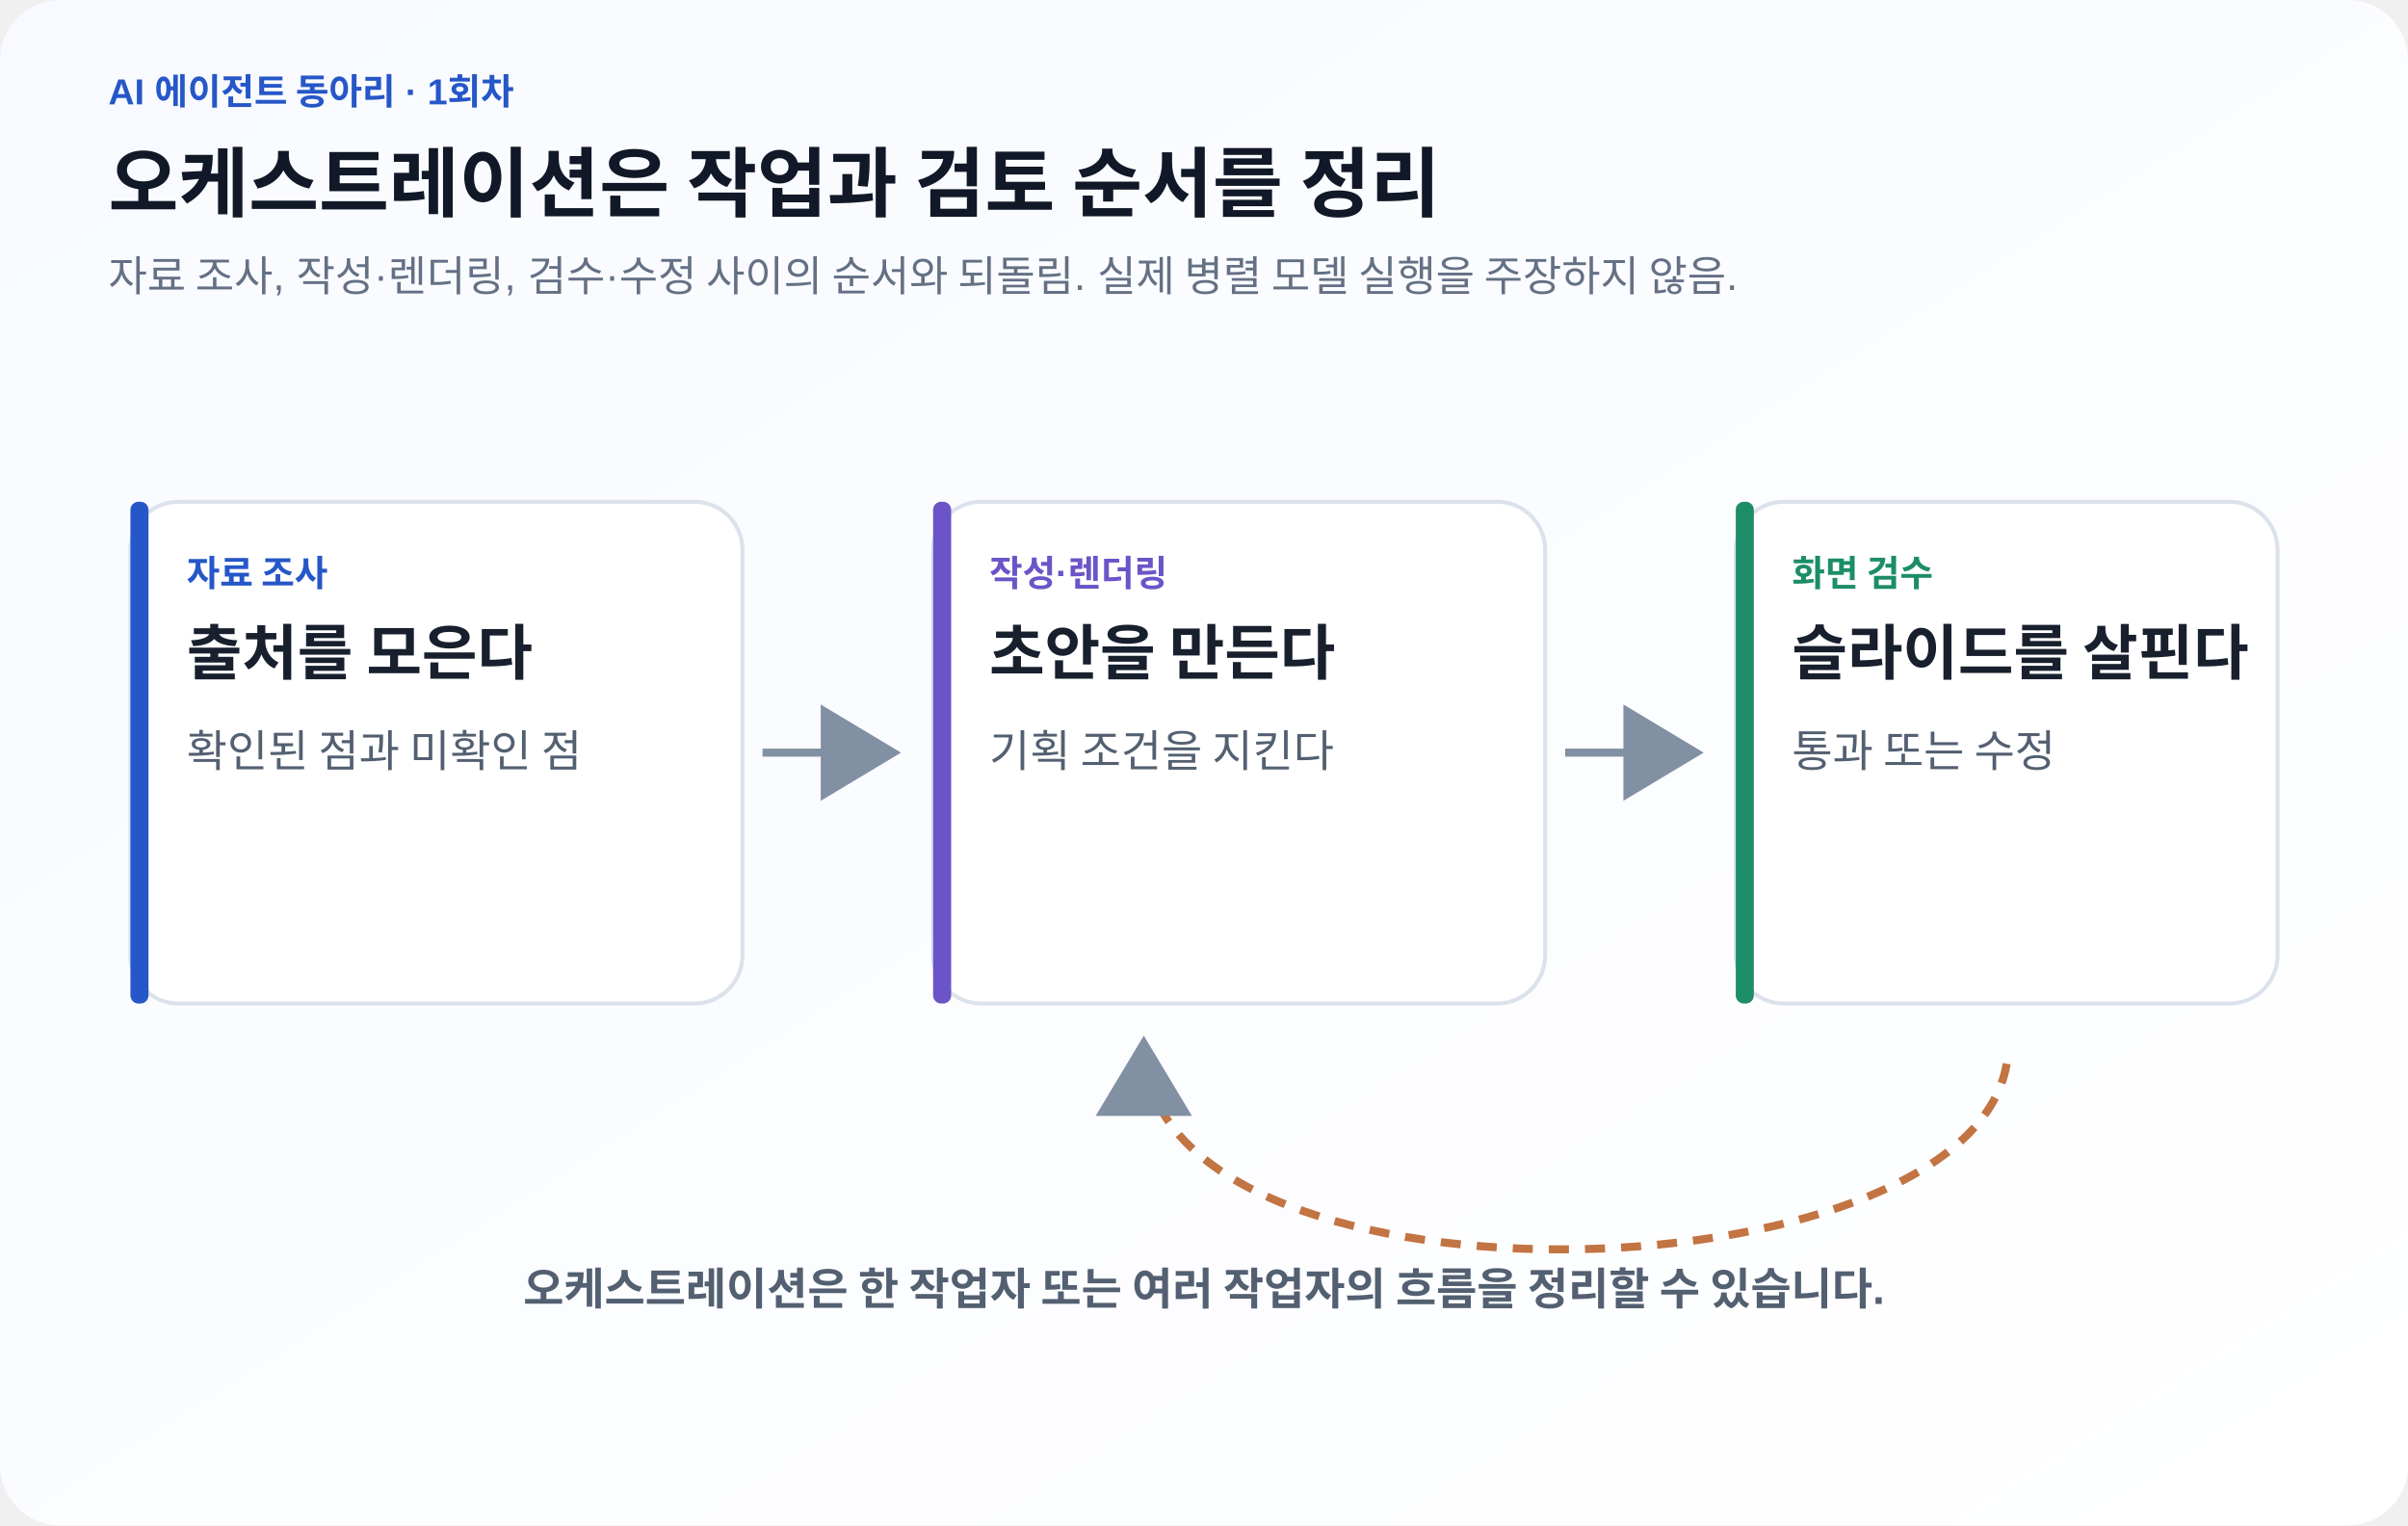
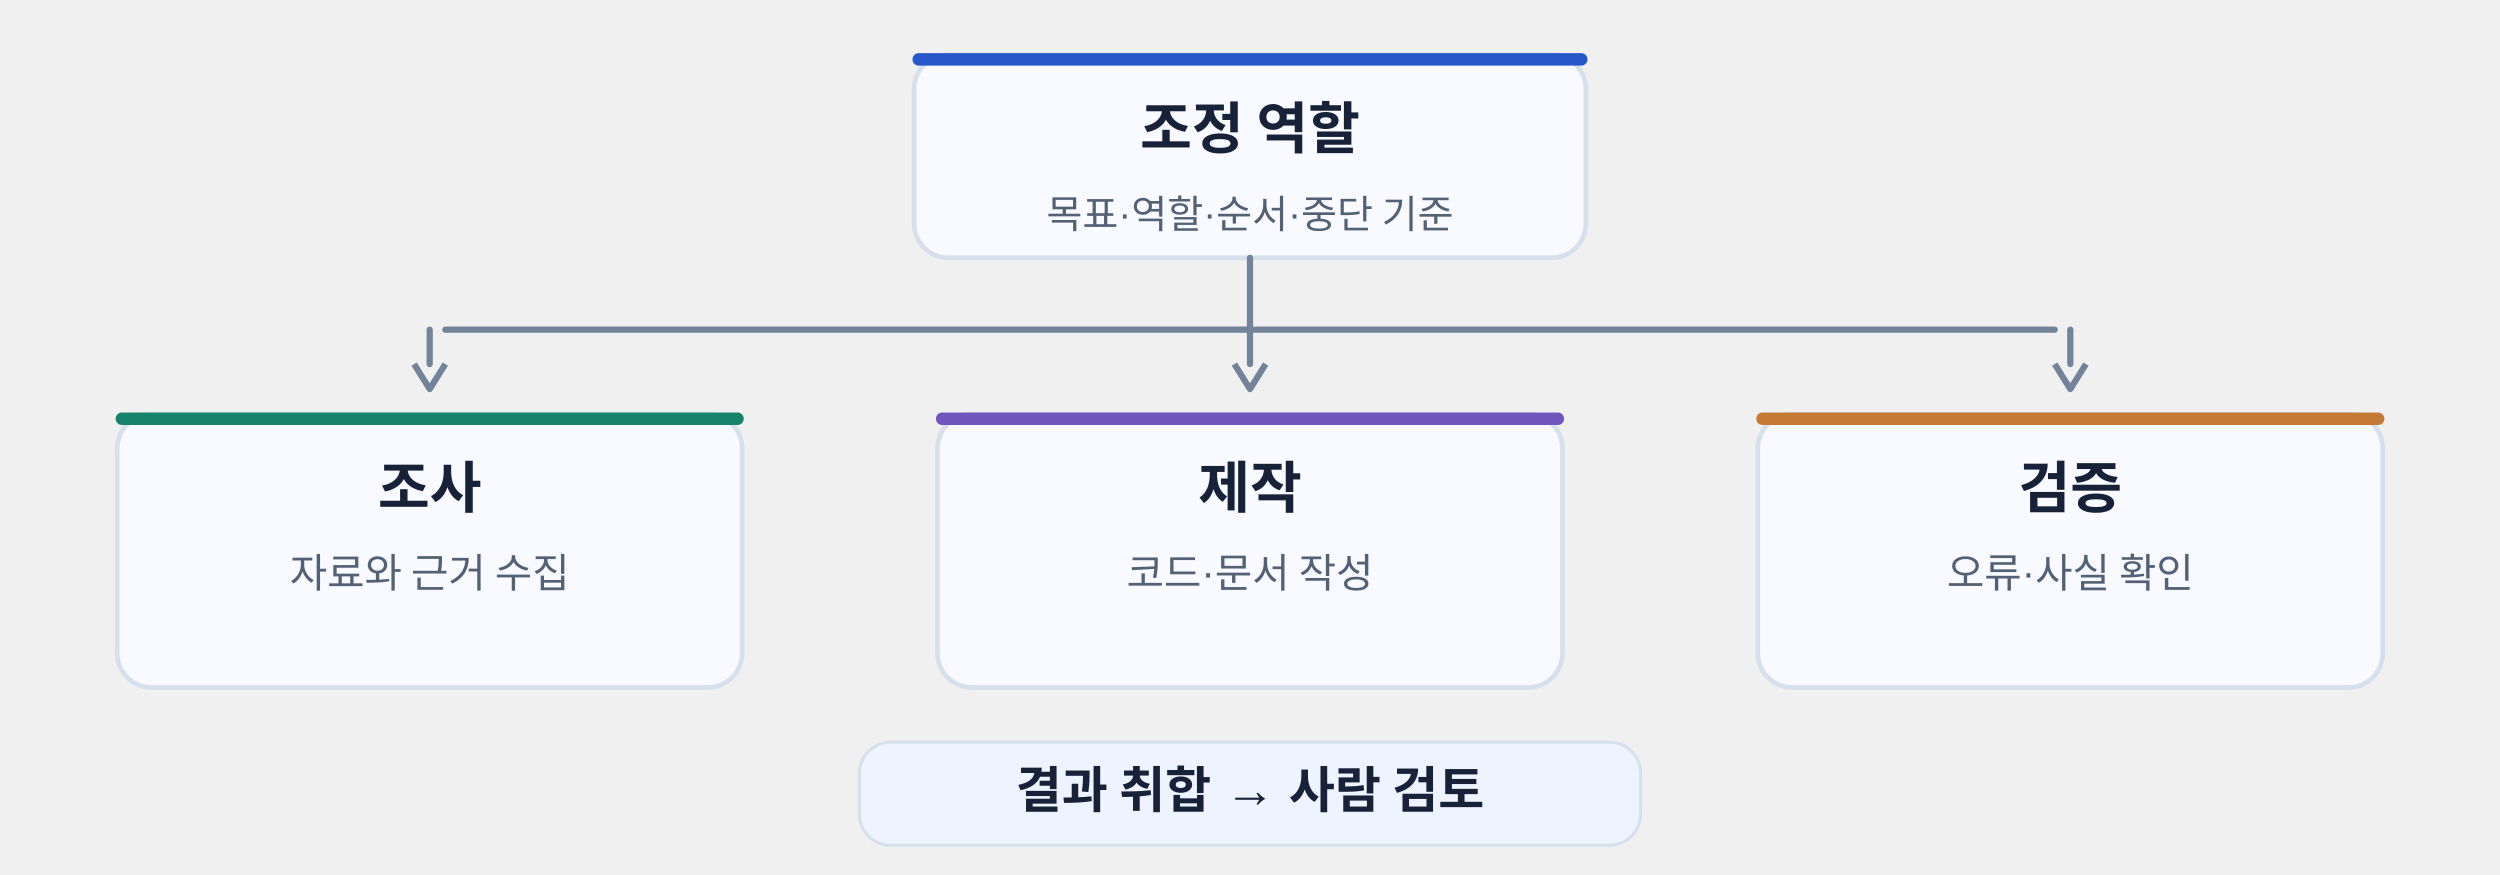
- <svg xmlns="http://www.w3.org/2000/svg" width="1200" height="760" viewBox="0 0 1200 760" role="img">
-   <defs>
-     <linearGradient id="wash" x1="0" y1="0" x2="1" y2="1">
-       <stop stop-color="#f8faff" />
-       <stop offset="1" stop-color="#ffffff" />
-     </linearGradient>
-     <marker id="arrow" markerWidth="12" markerHeight="12" refX="9" refY="6" orient="auto">
-       <path d="M0 0 L10 6 L0 12 Z" fill="#8290a4" />
-     </marker>
-   </defs>
-   <rect width="100%" height="100%" rx="30" fill="url(#wash)" />
-   <text x="54" y="52" fill="#2657c8" font-family="Pretendard,Arial,sans-serif" font-size="18" font-weight="700" text-anchor="start">AI 에이전트 동아리 · 1회차</text>
-   <text x="54" y="105" fill="#111827" font-family="Pretendard,Arial,sans-serif" font-size="38" font-weight="700" text-anchor="start">오케스트레이션은 작업과 검토 순서를 정리</text>
-   <text x="54" y="145" fill="#647084" font-family="Pretendard,Arial,sans-serif" font-size="21" font-weight="500" text-anchor="start">자료 조사, 작성·렌더링, 검수·수정 사이의 순서와 되돌림. 실제 병렬 모델 실행을 주장하지 않음.</text>
-   <rect x="65" y="250" width="305" height="250" rx="24" fill="#fff" stroke="#dce2ec" stroke-width="2" />
-   <rect x="65" y="250" width="9" height="250" rx="4" fill="#2657c8" />
-   <text x="93" y="292" fill="#2657c8" font-family="Pretendard,Arial,sans-serif" font-size="18" font-weight="700" text-anchor="start">자료 조사</text>
-   <text x="93" y="336" fill="#18202d" font-family="Pretendard,Arial,sans-serif" font-size="30" font-weight="700" text-anchor="start">출처를 모은다</text>
-   <text x="93" y="382" fill="#536071" font-family="Pretendard,Arial,sans-serif" font-size="22" font-weight="500" text-anchor="start">확인된 점과 미확인 점</text>
-   <path d="M380 375 L445 375" fill="none" stroke="#8290a4" stroke-width="4" marker-end="url(#arrow)" />
-   <rect x="465" y="250" width="305" height="250" rx="24" fill="#fff" stroke="#dce2ec" stroke-width="2" />
-   <rect x="465" y="250" width="9" height="250" rx="4" fill="#6b54c8" />
-   <text x="493" y="292" fill="#6b54c8" font-family="Pretendard,Arial,sans-serif" font-size="18" font-weight="700" text-anchor="start">작성·렌더링</text>
-   <text x="493" y="336" fill="#18202d" font-family="Pretendard,Arial,sans-serif" font-size="30" font-weight="700" text-anchor="start">초안을 만든다</text>
-   <text x="493" y="382" fill="#536071" font-family="Pretendard,Arial,sans-serif" font-size="22" font-weight="500" text-anchor="start">기획 조건을 지킨다</text>
-   <path d="M780 375 L845 375" fill="none" stroke="#8290a4" stroke-width="4" marker-end="url(#arrow)" />
-   <rect x="865" y="250" width="270" height="250" rx="24" fill="#fff" stroke="#dce2ec" stroke-width="2" />
-   <rect x="865" y="250" width="9" height="250" rx="4" fill="#1c8d68" />
-   <text x="893" y="292" fill="#1c8d68" font-family="Pretendard,Arial,sans-serif" font-size="18" font-weight="700" text-anchor="start">화면 검수</text>
-   <text x="893" y="336" fill="#18202d" font-family="Pretendard,Arial,sans-serif" font-size="30" font-weight="700" text-anchor="start">슬라이드를 살핀다</text>
-   <text x="893" y="382" fill="#536071" font-family="Pretendard,Arial,sans-serif" font-size="22" font-weight="500" text-anchor="start">통과 또는 수정</text>
-   <path d="M1000 530 C980 650 570 660 570 520" fill="none" stroke="#c27442" stroke-width="4" stroke-dasharray="10 8" marker-end="url(#arrow)" />
-   <text x="600" y="650" fill="#536071" font-family="Pretendard,Arial,sans-serif" font-size="22" font-weight="600" text-anchor="middle">오케스트레이션은 한 작업자 또는 여러 작업자의 흐름을 정리할 수 있습니다.</text>
+ <svg xmlns="http://www.w3.org/2000/svg" width="1600" height="560" viewBox="0 0 1600 560" role="img">
+   <rect x="585" y="35" width="430" height="130" rx="22" fill="#f8faff" stroke="#d6e0ed" stroke-width="3" />
+   <path d="M588 38 H1012" stroke="#2657c8" stroke-width="8" stroke-linecap="round" />
+   <text x="800.0" y="95" fill="#172238" font-family="Pretendard,Arial,sans-serif" font-size="36" font-weight="700" text-anchor="middle">조정 역할</text>
+   <text x="800.0" y="146" fill="#526174" font-family="Pretendard,Arial,sans-serif" font-size="25" font-weight="500" text-anchor="middle">목표·역할·순서·중단 기준</text>
+   <path d="M800 165 V211 M285 211 H1315" fill="none" stroke="#73849a" stroke-width="4" stroke-linecap="round" />
+   <path d="M275 211 V233" fill="none" stroke="#73849a" stroke-width="4" stroke-linecap="round" />
+   <path d="M265 233 L275 249 L285 233" fill="none" stroke="#73849a" stroke-width="4" stroke-linejoin="round" />
+   <rect x="75" y="265" width="400" height="175" rx="22" fill="#f8faff" stroke="#d6e0ed" stroke-width="3" />
+   <path d="M78 268 H472" stroke="#16846c" stroke-width="8" stroke-linecap="round" />
+   <text x="275.0" y="325" fill="#172238" font-family="Pretendard,Arial,sans-serif" font-size="36" font-weight="700" text-anchor="middle">조사</text>
+   <text x="275.0" y="376" fill="#526174" font-family="Pretendard,Arial,sans-serif" font-size="26" font-weight="500" text-anchor="middle">자료와 근거 수집</text>
+   <path d="M800 211 V233" fill="none" stroke="#73849a" stroke-width="4" stroke-linecap="round" />
+   <path d="M790 233 L800 249 L810 233" fill="none" stroke="#73849a" stroke-width="4" stroke-linejoin="round" />
+   <rect x="600" y="265" width="400" height="175" rx="22" fill="#f8faff" stroke="#d6e0ed" stroke-width="3" />
+   <path d="M603 268 H997" stroke="#7055bd" stroke-width="8" stroke-linecap="round" />
+   <text x="800.0" y="325" fill="#172238" font-family="Pretendard,Arial,sans-serif" font-size="36" font-weight="700" text-anchor="middle">제작</text>
+   <text x="800.0" y="376" fill="#526174" font-family="Pretendard,Arial,sans-serif" font-size="26" font-weight="500" text-anchor="middle">코드·문서 작성</text>
+   <path d="M1325 211 V233" fill="none" stroke="#73849a" stroke-width="4" stroke-linecap="round" />
+   <path d="M1315 233 L1325 249 L1335 233" fill="none" stroke="#73849a" stroke-width="4" stroke-linejoin="round" />
+   <rect x="1125" y="265" width="400" height="175" rx="22" fill="#f8faff" stroke="#d6e0ed" stroke-width="3" />
+   <path d="M1128 268 H1522" stroke="#c47935" stroke-width="8" stroke-linecap="round" />
+   <text x="1325.0" y="325" fill="#172238" font-family="Pretendard,Arial,sans-serif" font-size="36" font-weight="700" text-anchor="middle">검증</text>
+   <text x="1325.0" y="376" fill="#526174" font-family="Pretendard,Arial,sans-serif" font-size="26" font-weight="500" text-anchor="middle">오류·사실 확인</text>
+   <rect x="550" y="475" width="500" height="66" rx="20" fill="#eef4ff" stroke="#d6e0ed" stroke-width="2" />
+   <text x="800" y="517" fill="#172238" font-family="Pretendard,Arial,sans-serif" font-size="32" font-weight="700" text-anchor="middle">결과 취합 → 사람 검토</text>
</svg>
